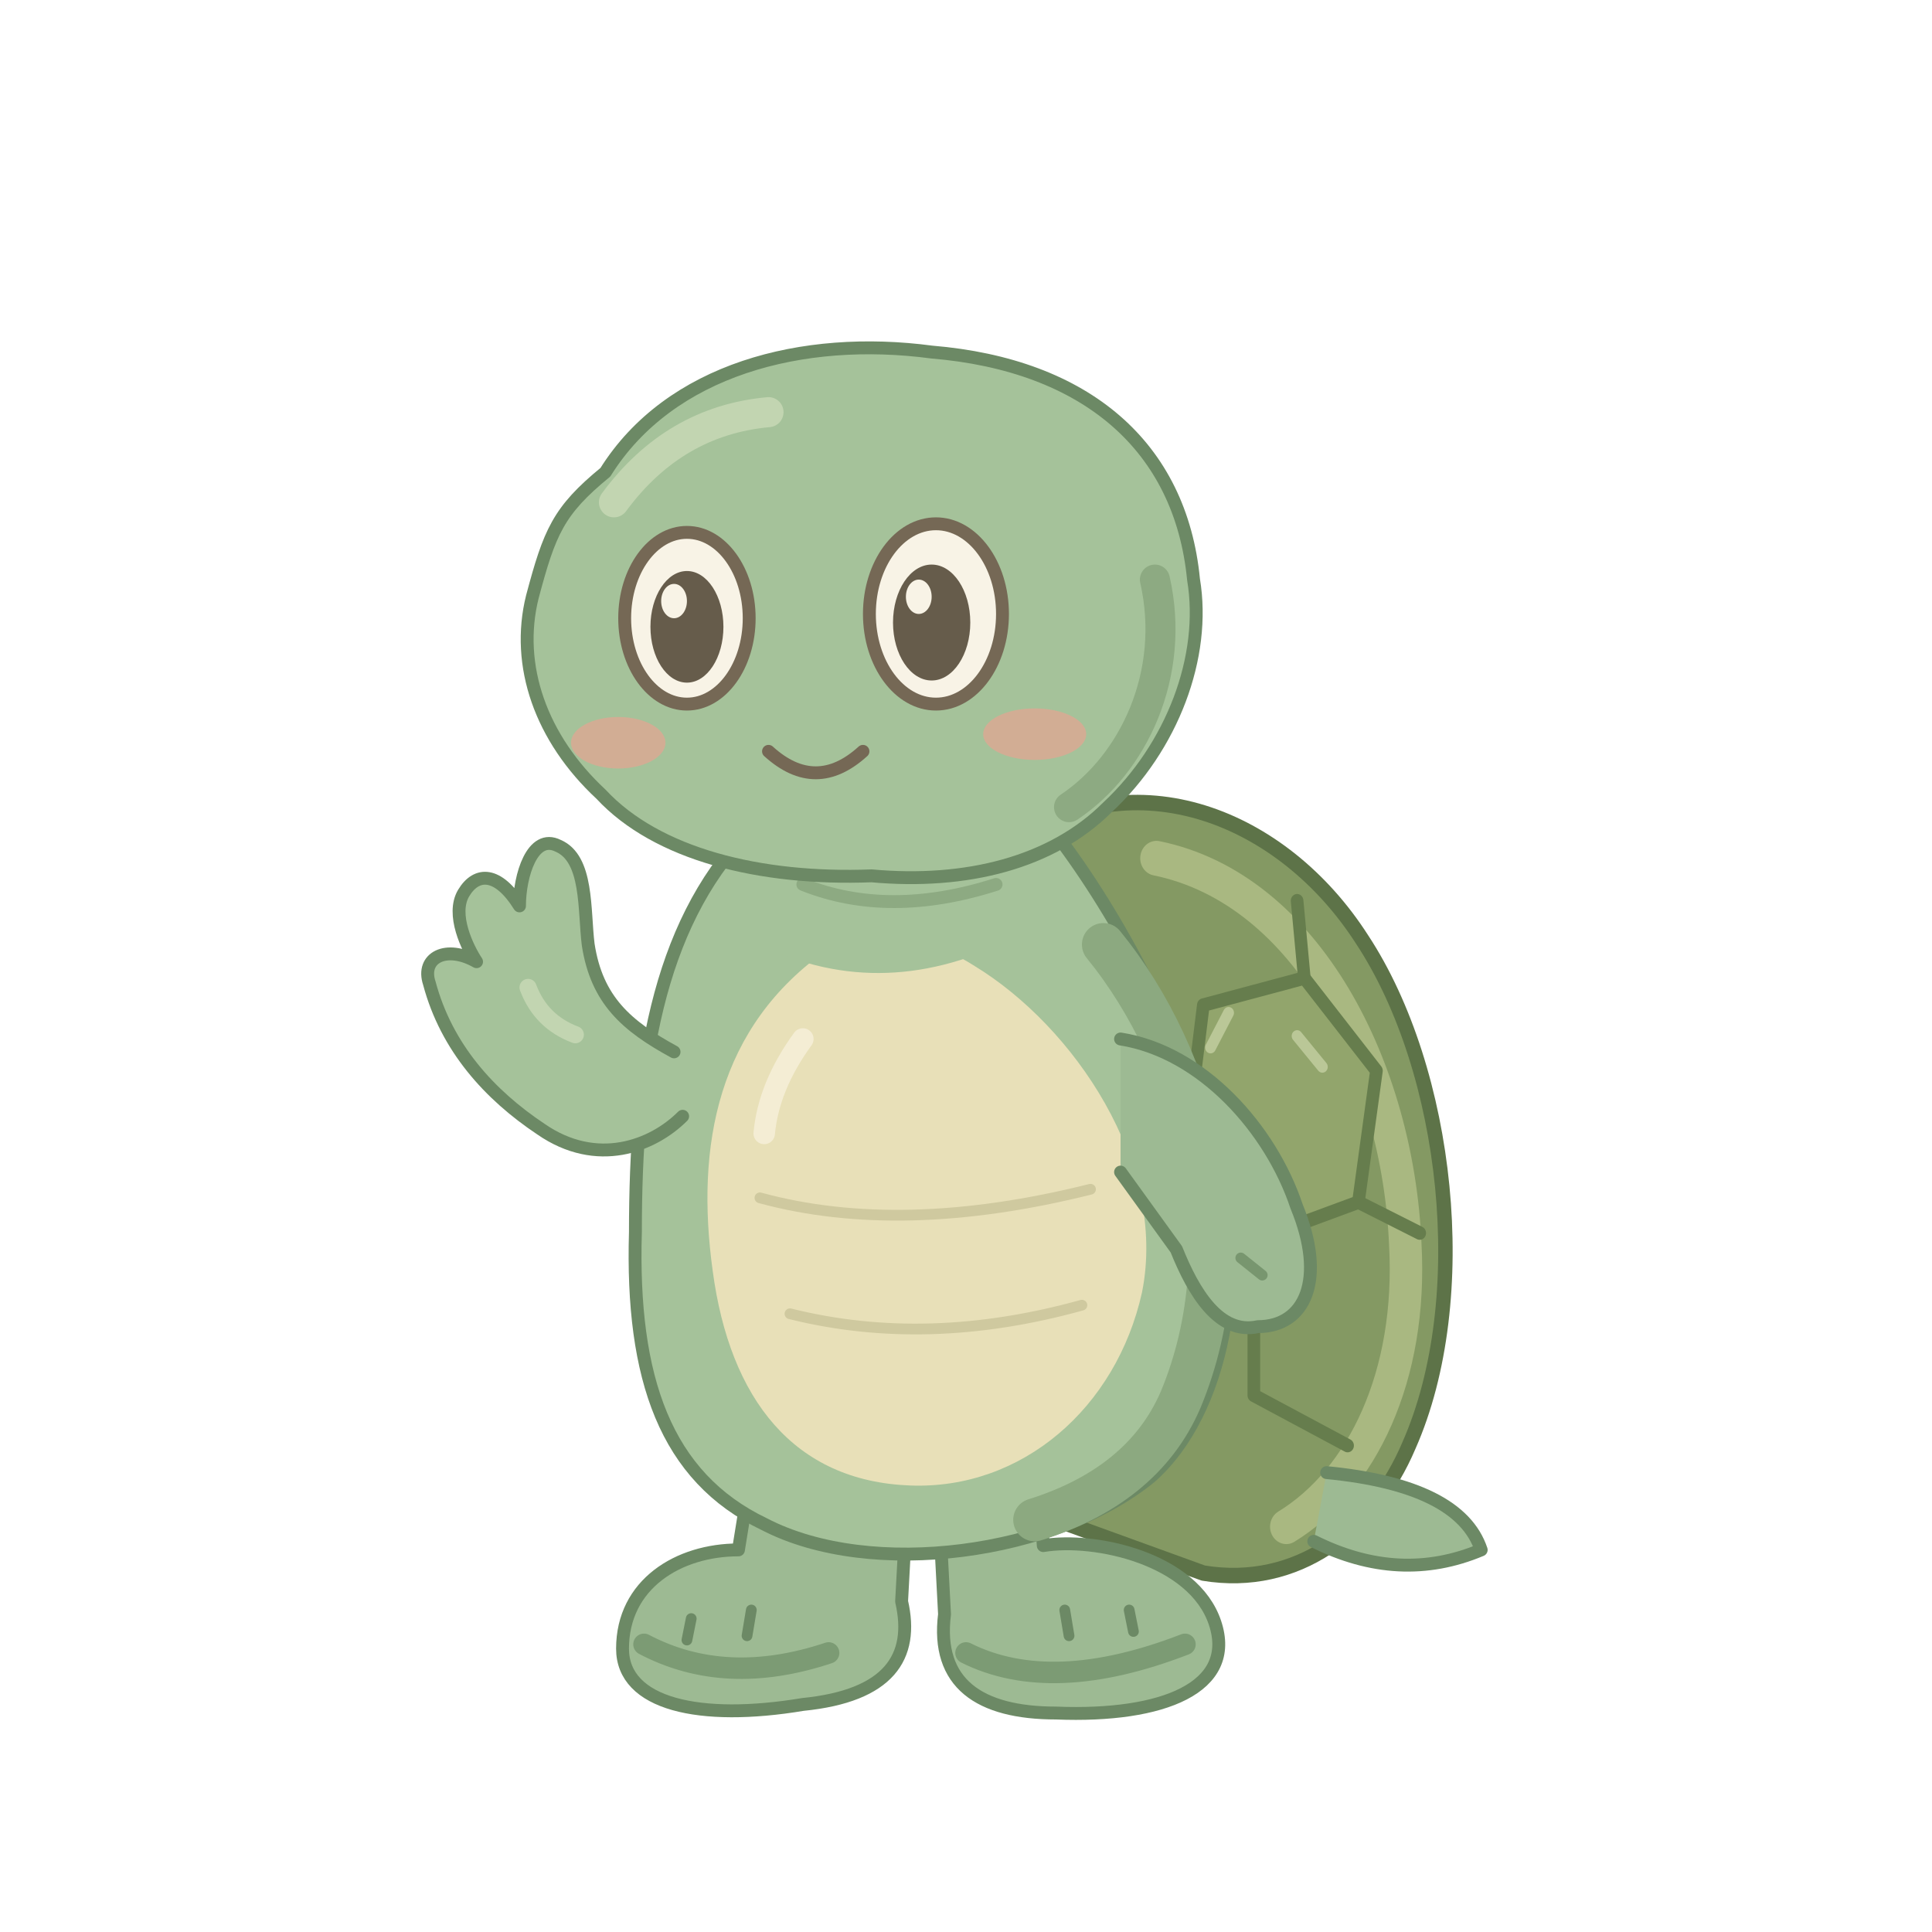
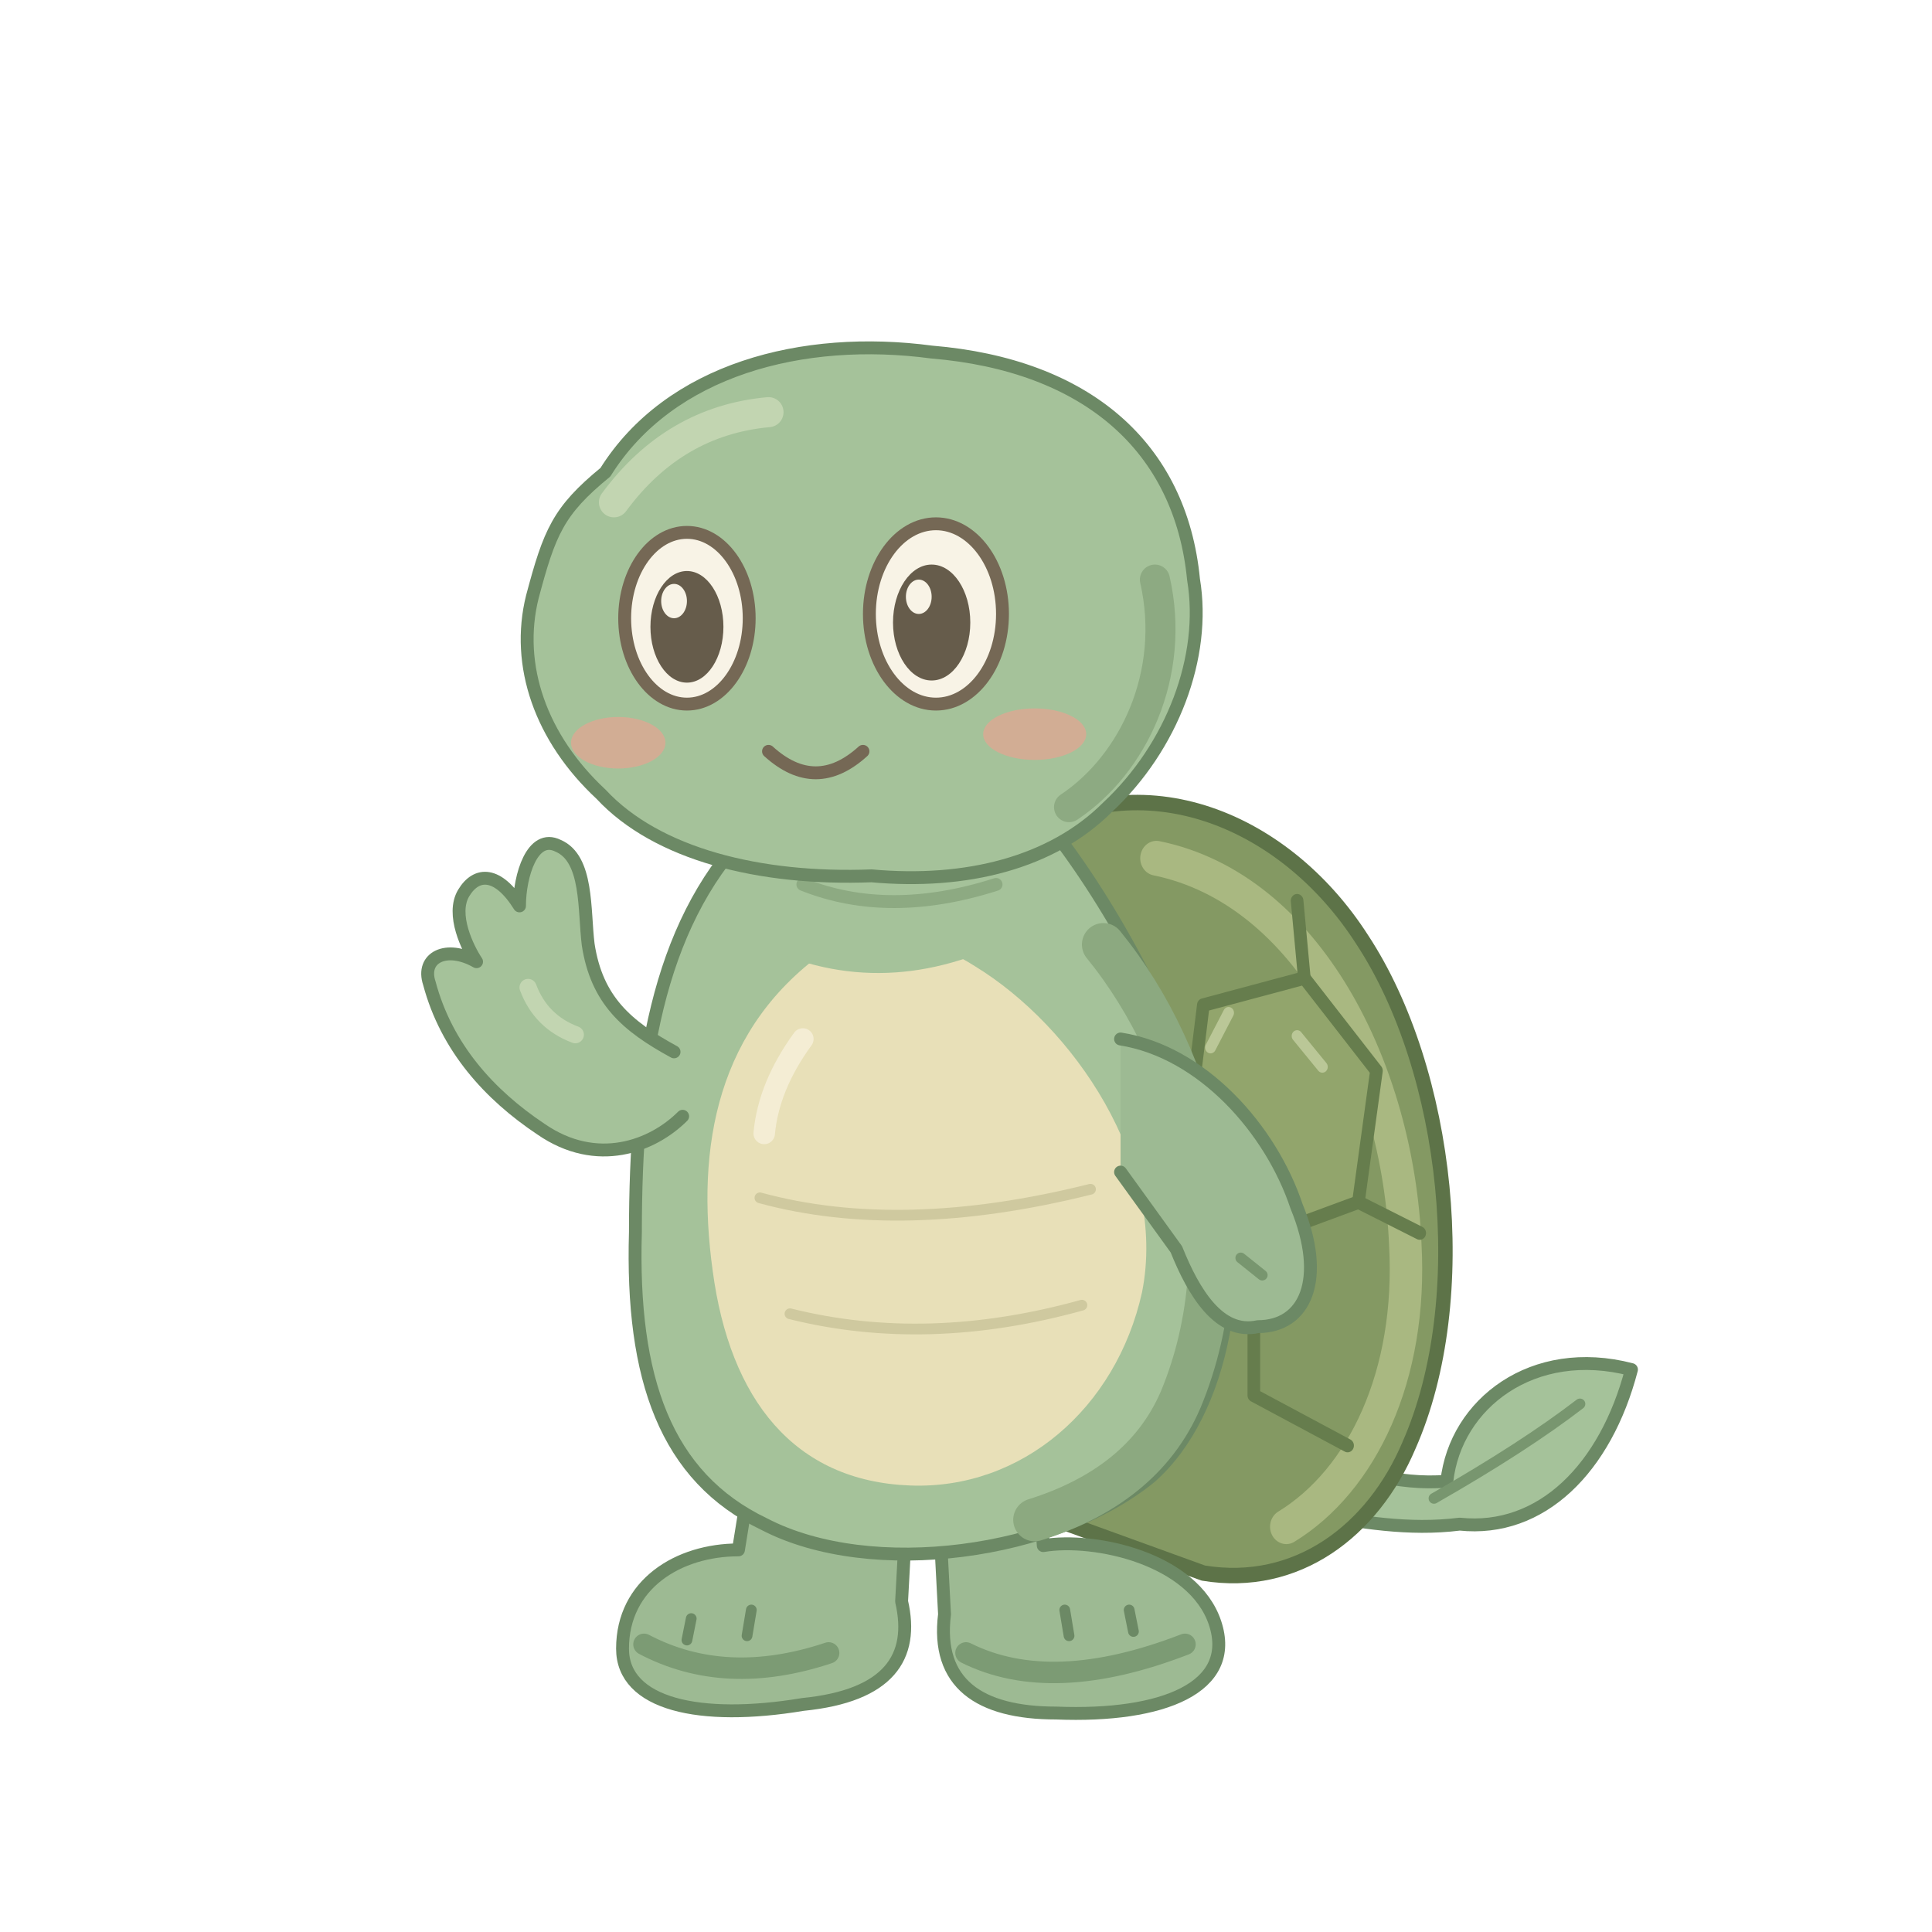
<svg xmlns="http://www.w3.org/2000/svg" width="450" height="450" viewBox="0 0 450 450">
  <g stroke-linecap="round" stroke-linejoin="round">
+     <g id="tail">
+       <path d="M264 334 C292 330 314 347 337 345 C339 327 357 313 380 319 C374 342 359 357 340 355 C316 358 296 347 265 350 Z" fill="#A5C29A" stroke="#6C8965" stroke-width="3" />
+       <path d="M334 349 Q355 337 368 327" fill="none" stroke="#78966F" stroke-width="2.5" />
+     </g>
    <g id="shell" transform="translate(39.2 28) scale(.84 .9)">
      <path d="M234 187 C268 165 309 180 331 212 C355 246 362 305 344 343 C334 365 313 380 287 376 L222 354 Z" fill="#849963" stroke="#5D7348" stroke-width="4" />
      <path d="M274 191 C316 199 341 246 343 291 C345 325 331 352 310 364" fill="none" stroke="#A9B881" stroke-width="9" />
      <path d="M287 229 L315 222 L335 246 L330 280 L301 290 L282 267 Z" fill="#92A56C" stroke="#667D4D" stroke-width="3.5" />
      <path d="M301 290 L301 330 L327 343 M330 280 L347 288 M315 222 L313 202" fill="none" stroke="#667D4D" stroke-width="3.5" />
      <path d="M289 240 L294 231 M313 237 L320 245" fill="none" stroke="#BAC797" stroke-width="3" />
-     </g>
-     <g id="tail">
-       <path d="M309 343 Q340 346 345 361 Q326 369 306 359" fill="#9DBA93" stroke="#6C8965" stroke-width="3" />
    </g>
    <g id="legs">
      <path d="M177 330 L172 361 C158 361 145 369 145 384 C145 397 163 401 187 397 C207 395 213 386 210 373 L212 336" fill="#9DBA93" stroke="#6C8965" stroke-width="3" />
      <path d="M241 333 L243 360 C255 358 278 363 283 378 C288 393 271 400 246 399 C228 399 218 392 220 376 L218 338" fill="#9DBA93" stroke="#6C8965" stroke-width="3" />
      <path d="M150 383 Q169 393 193 385 M225 385 Q245 395 276 383" fill="none" stroke="#7C9B74" stroke-width="5" />
      <path d="M161 377 L160 382 M175 375 L174 381 M248 375 L249 381 M263 375 L264 380" stroke="#6C8965" stroke-width="2.5" />
    </g>
    <g id="body">
      <path d="M174 194 C153 216 148 249 148 287 C147 321 155 344 178 355 C203 368 246 362 268 344 C285 329 291 296 283 268 C274 238 259 211 245 193 Z" fill="#A5C29A" stroke="#6C8965" stroke-width="3" />
      <path d="M257 220 C279 247 290 290 275 326 C269 340 257 349 241 354" fill="none" stroke="#8CA980" stroke-width="10" />
      <path d="M193 221 C167 239 162 267 166 296 C170 326 185 345 212 346 C238 347 260 328 266 301 C272 271 250 239 227 225 C216 218 204 216 193 221 Z" fill="#E8E0B8" />
      <path d="M177 279 Q210 288 254 277 M184 306 Q216 314 252 304" fill="none" stroke="#CFC99F" stroke-width="2.5" />
      <path d="M187 242 Q179 253 178 264" fill="none" stroke="#F4EDD4" stroke-width="5" />
    </g>
    <g id="far-arm">
      <path d="M261 242 C280 245 296 263 302 281 C309 298 304 309 293 309 C284 311 278 301 274 291 L261 273" fill="#9DBA93" stroke="#6C8965" stroke-width="3" />
      <path d="M289 293 L294 297" fill="none" stroke="#78966F" stroke-width="2.5" />
    </g>
    <g id="neck">
      <path d="M183 180 L179 221 Q208 234 239 217 L239 178" fill="#A5C29A" />
      <path d="M187 206 Q207 214 232 206" fill="none" stroke="#8DAA82" stroke-width="3" />
    </g>
    <g id="head">
      <path d="M141 110 C156 86 187 78 217 82 C253 85 275 104 278 135 C281 153 273 174 258 188 C245 201 225 206 203 204 C177 205 153 199 140 185 C126 172 120 155 124 139 C128 124 130 119 141 110 Z" fill="#A5C29A" stroke="#6C8965" stroke-width="3" />
      <path d="M143 117 Q157 98 179 96" fill="none" stroke="#C2D5B1" stroke-width="7" />
      <path d="M269 135 C274 157 264 178 249 188" fill="none" stroke="#8DAA82" stroke-width="7" />
      <g id="eyes">
        <ellipse cx="160" cy="144" rx="14.5" ry="20" fill="#F8F3E6" stroke="#756855" stroke-width="3" />
        <ellipse cx="218" cy="143" rx="15.5" ry="21" fill="#F8F3E6" stroke="#756855" stroke-width="3" />
        <ellipse cx="160" cy="146" rx="8.5" ry="13" fill="#665C4B" />
        <ellipse cx="217" cy="145" rx="9" ry="13.5" fill="#665C4B" />
        <ellipse cx="157" cy="140" rx="3" ry="4" fill="#F8F3E6" />
        <ellipse cx="214" cy="139" rx="3" ry="4" fill="#F8F3E6" />
      </g>
      <g id="cheeks" fill="#DDA892" opacity=".8">
        <ellipse cx="144" cy="173" rx="11" ry="6" />
        <ellipse cx="241" cy="171" rx="12" ry="6" />
      </g>
      <path id="mouth" d="M179 175 Q190 185 201 175" fill="none" stroke="#756855" stroke-width="3" />
    </g>
    <g id="wave-arm">
      <path d="M157 245 C146 239 139 233 137 220 C136 212 137 200 130 197 C124 194 121 204 121 211 C116 203 111 203 108 208 C105 213 109 221 111 224 C104 220 98 223 100 229 C104 244 114 255 126 263 C139 272 152 267 159 260" fill="#A5C29A" stroke="#6C8965" stroke-width="3" />
      <path d="M123 230 Q126 238 134 241" fill="none" stroke="#C2D5B1" stroke-width="4" />
    </g>
  </g>
</svg>
